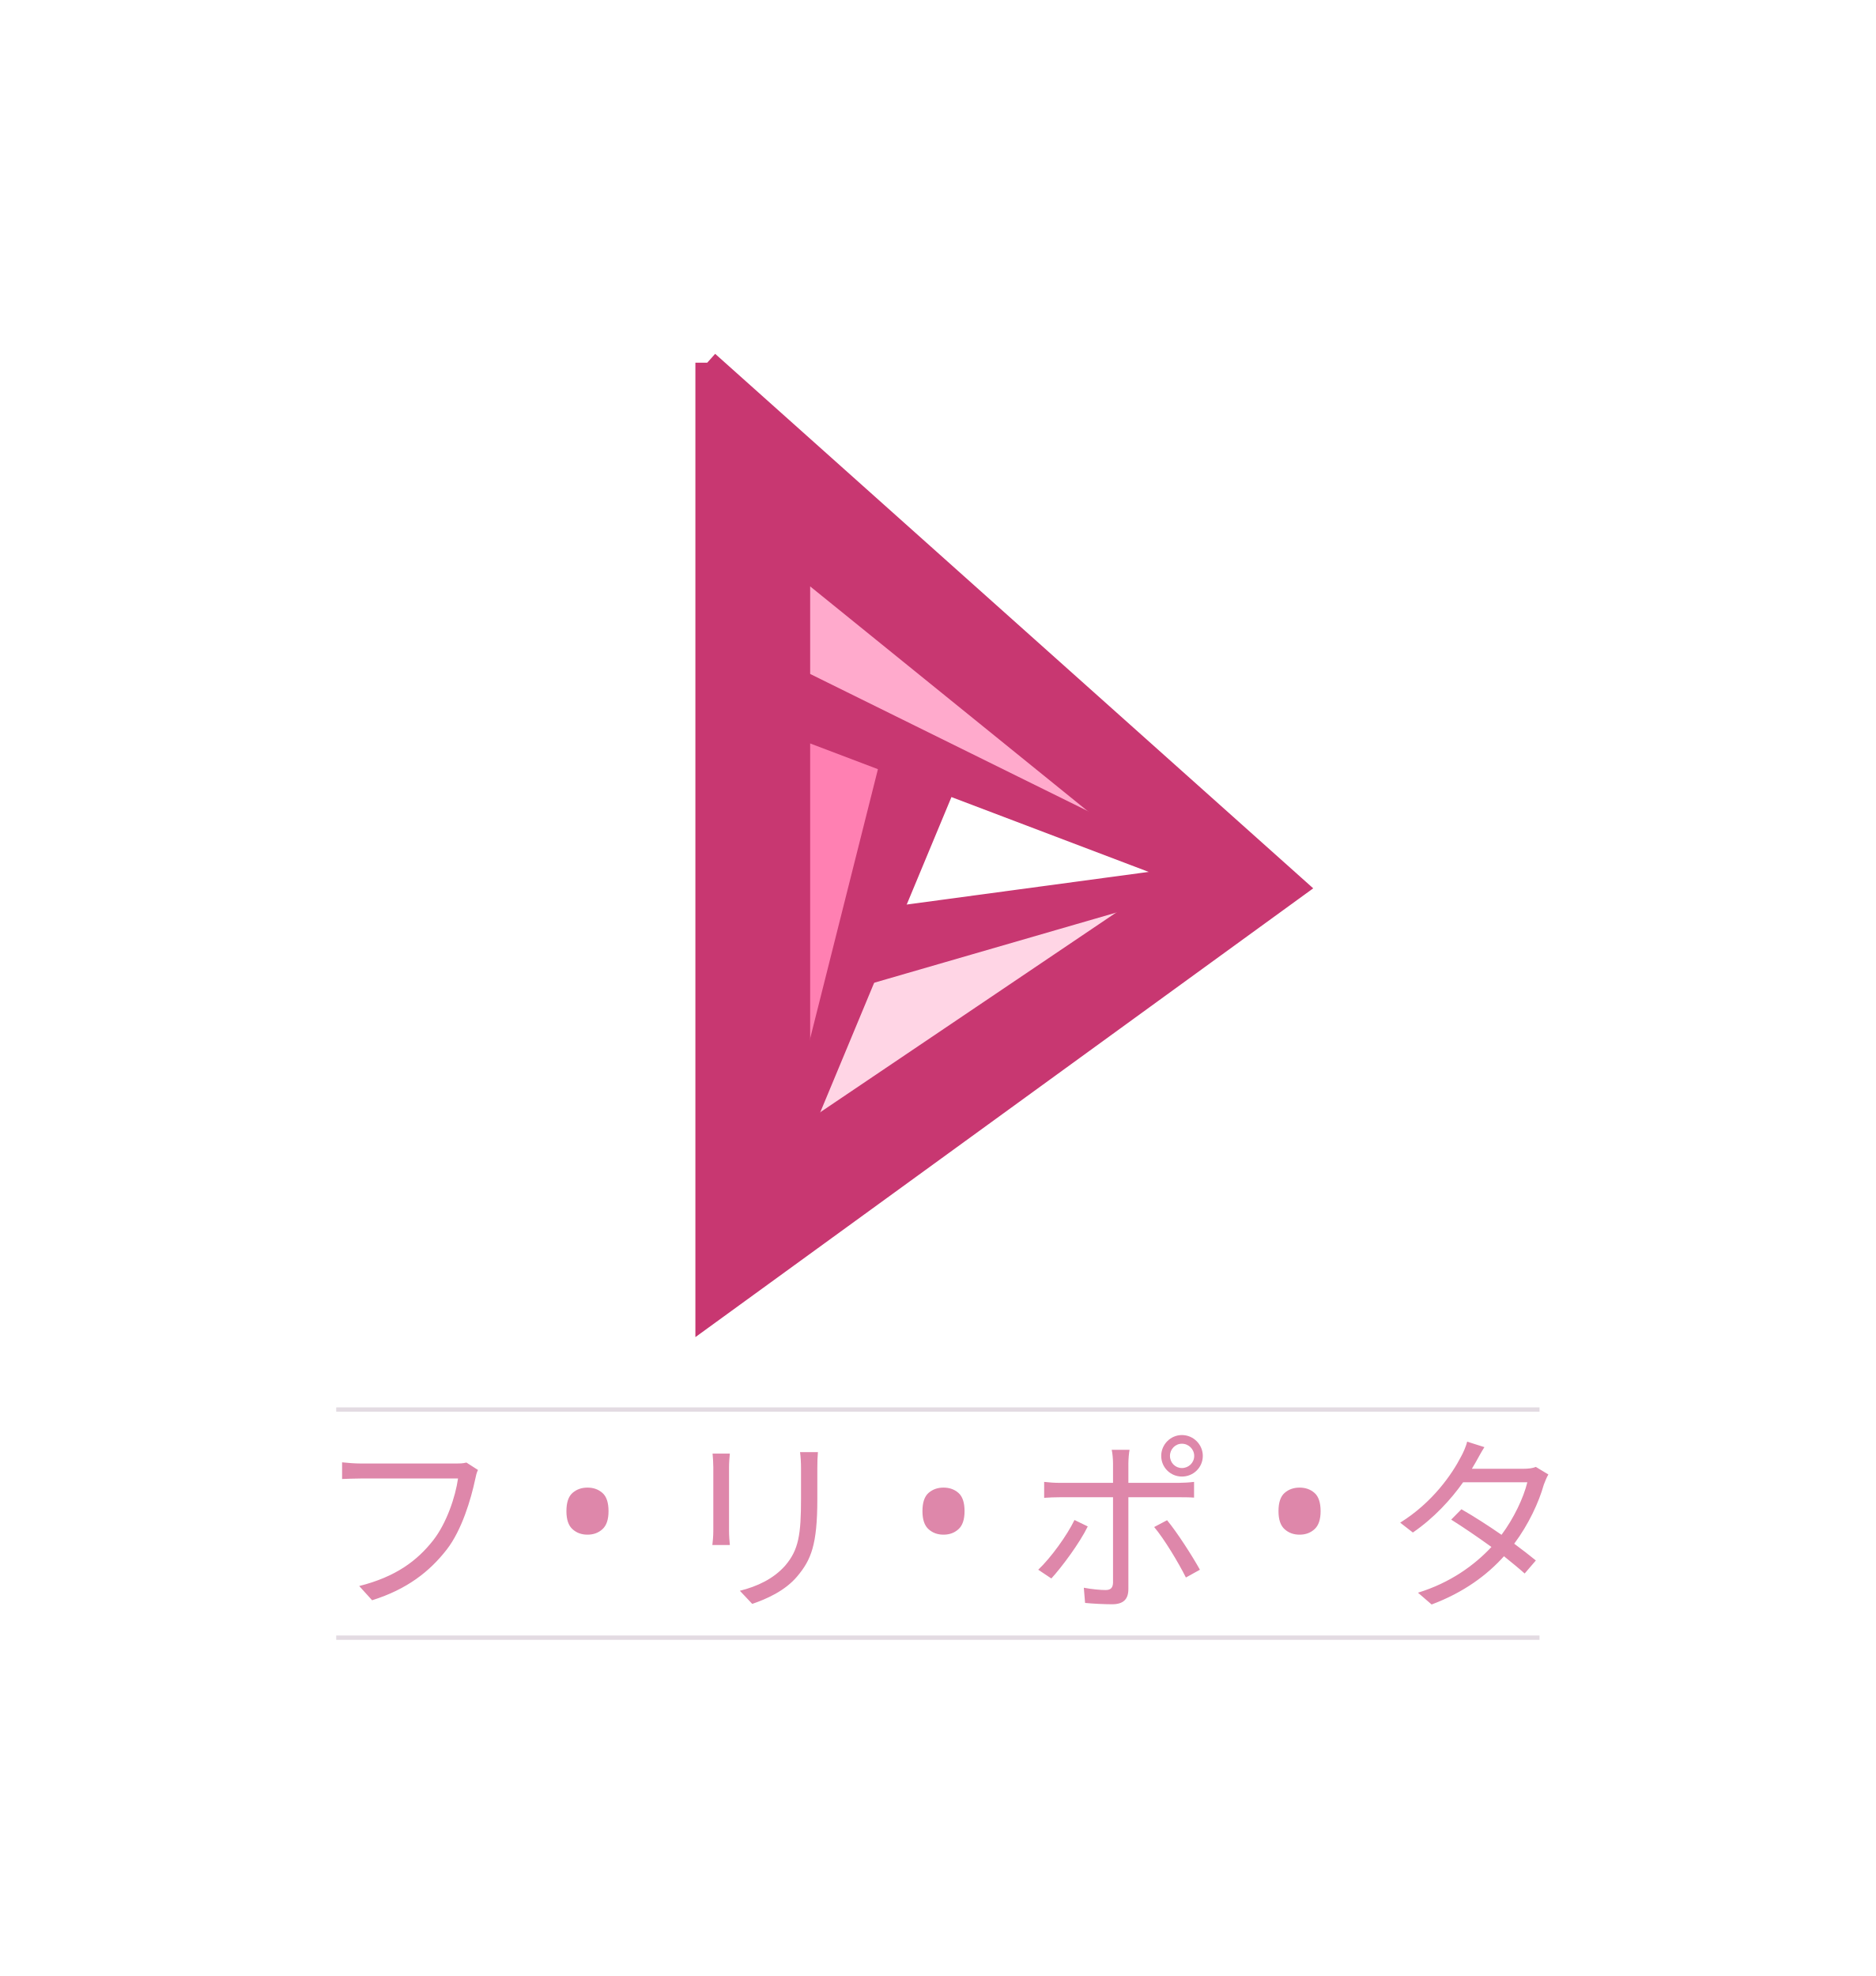
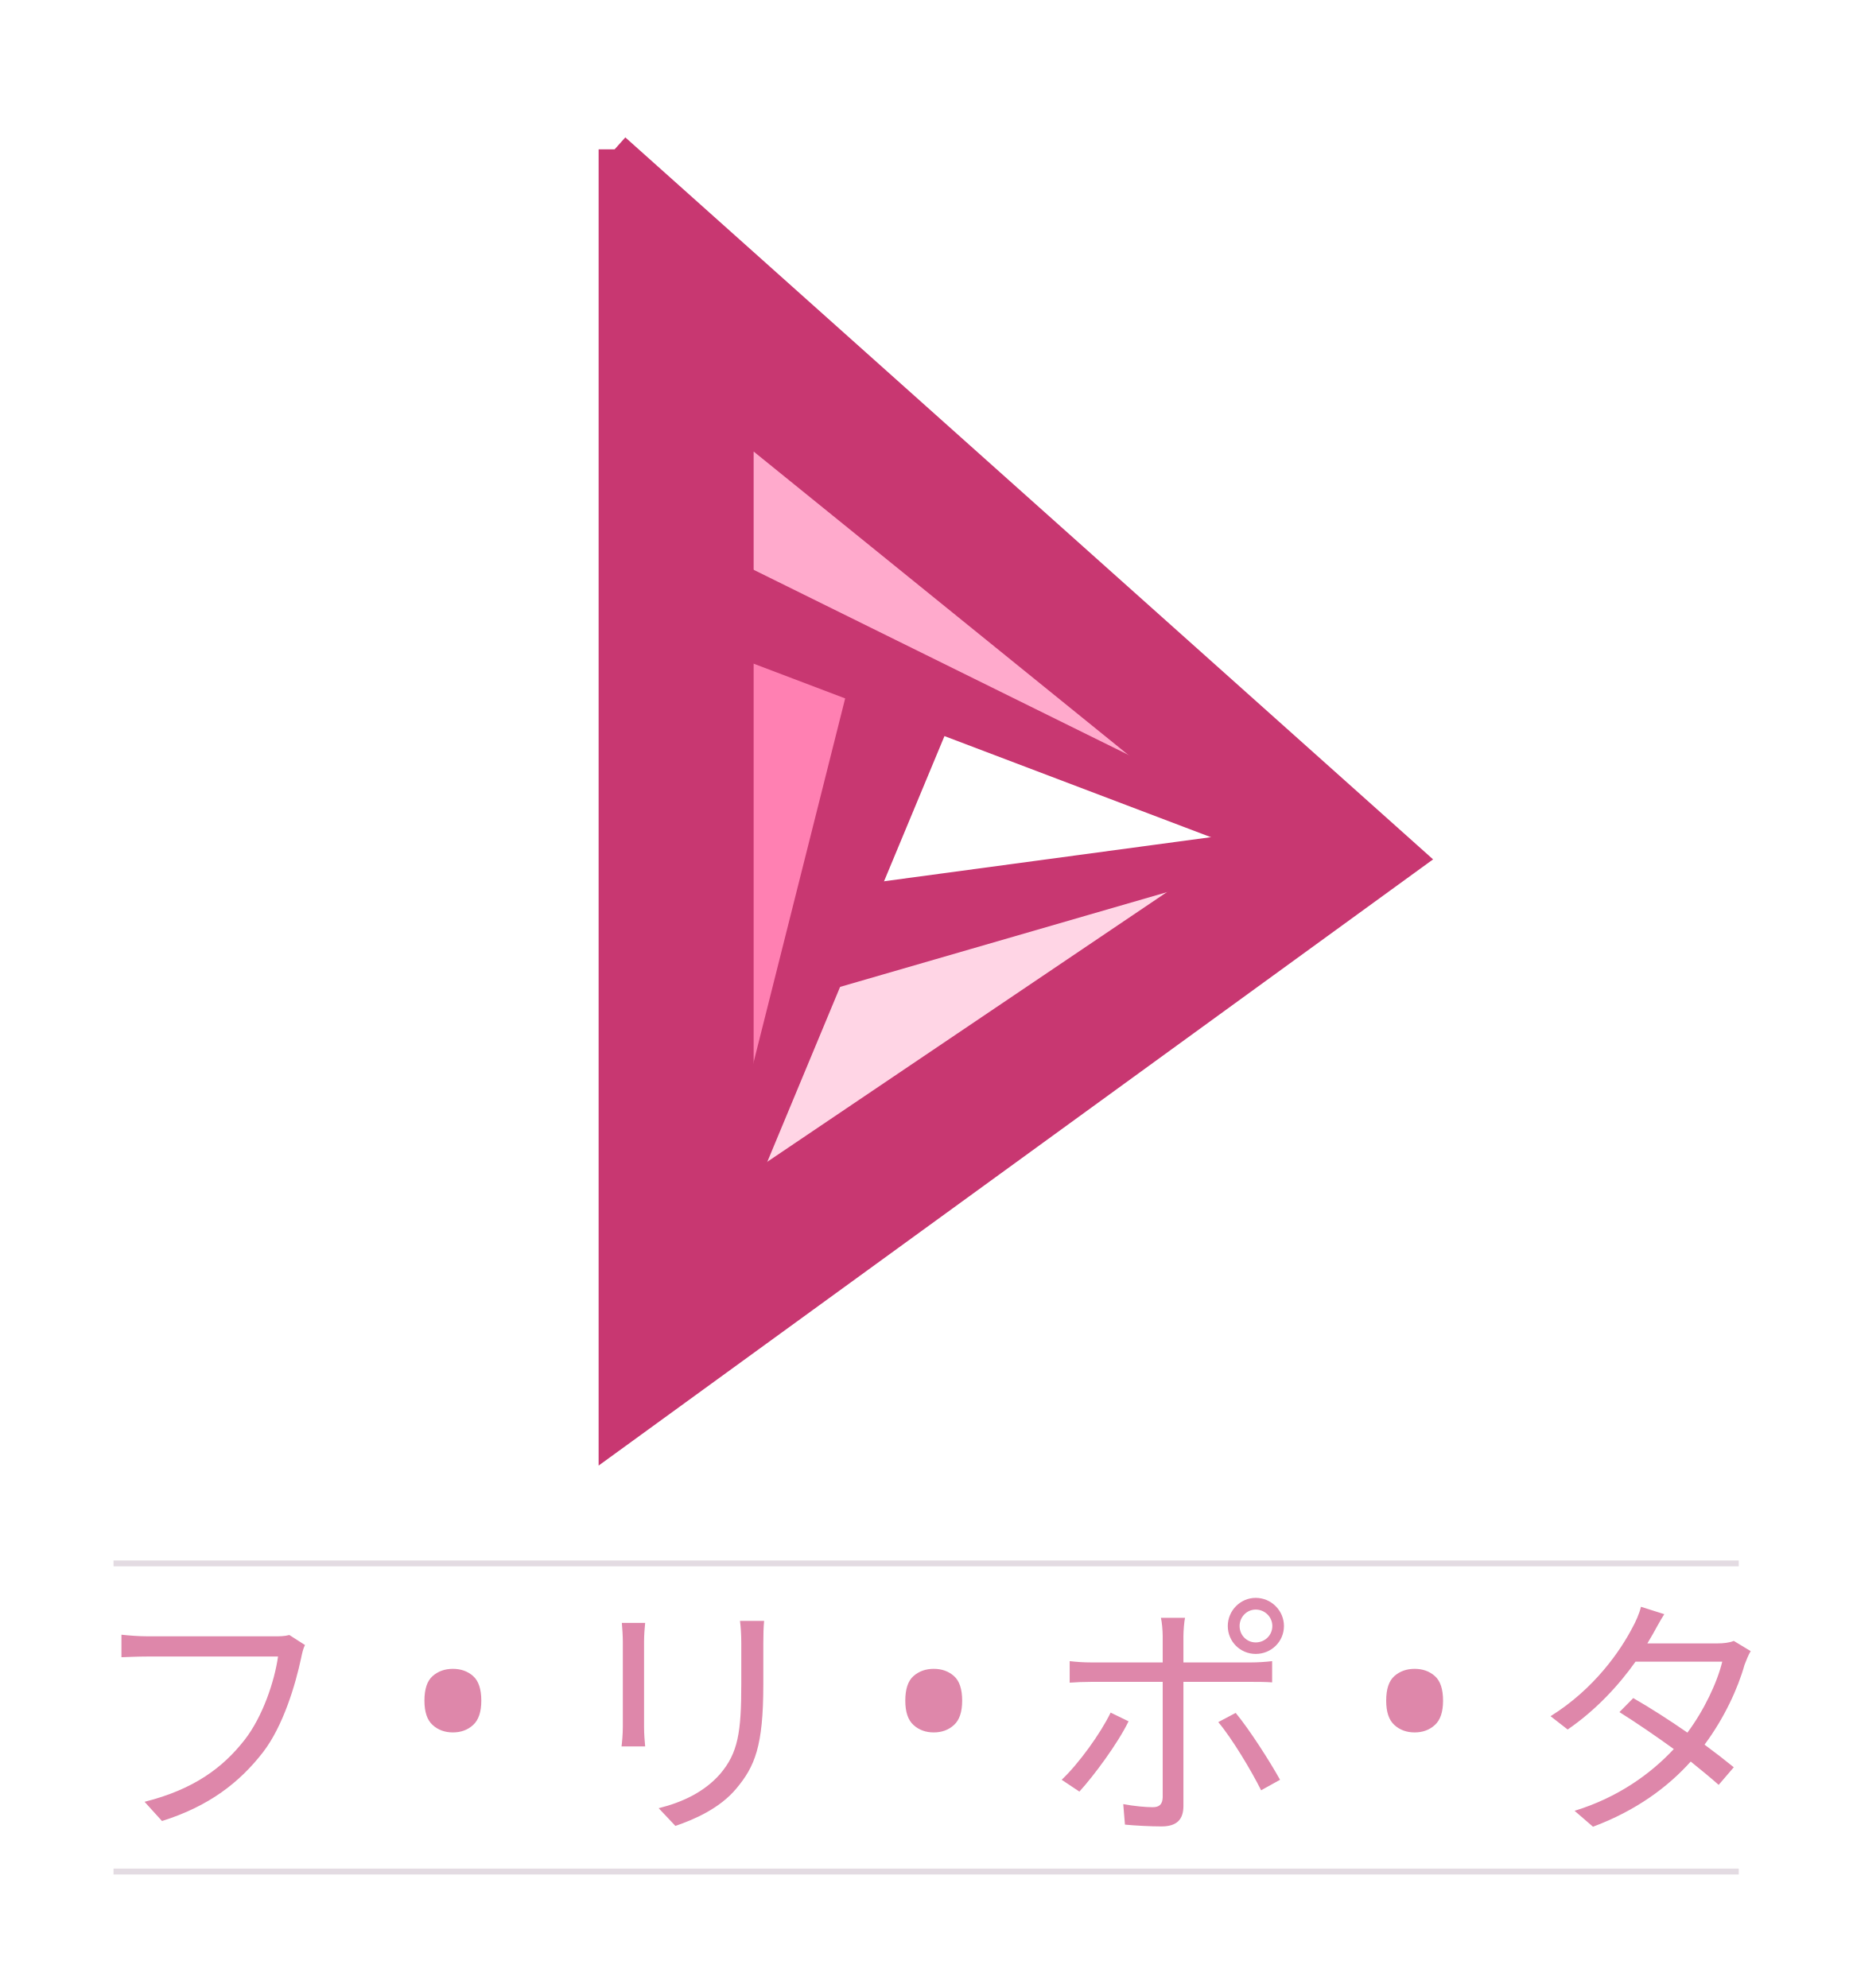
- <svg xmlns="http://www.w3.org/2000/svg" width="111.576mm" height="117.562mm" viewBox="0 0 395.349 416.557" id="svg2" version="1.1">
+ <svg xmlns="http://www.w3.org/2000/svg" width="81.576mm" height="87.562mm" viewBox="0 0 289.049 310.258" id="svg2" version="1.1">
  <defs id="defs4" />
-   <g id="layer1" transform="translate(-159.934,-193.4479)">
+   <g id="layer1" transform="translate(-213.0836,-246.5976)">
    <text xml:space="preserve" style="font-style:normal;font-weight:normal;font-size:40px;line-height:125%;font-family:sans-serif;letter-spacing:0px;word-spacing:0px;fill:#000000;fill-opacity:1;stroke:none;stroke-width:1px;stroke-linecap:butt;stroke-linejoin:miter;stroke-opacity:1" x="284.286" y="523.791" id="text4148">
      <tspan id="tspan4150" x="284.286" y="523.791" />
    </text>
    <g id="g4223">
      <g transform="translate(-98.59829,115.0609)" id="g4235">
        <path style="fill:#ffaacc;fill-rule:evenodd" d="m 419.718,188.177 5.051,41.416 79.297,28.789 -14.142,-18.183 z" id="path4231" />
        <path style="fill:#ff80b2;fill-rule:evenodd" d="m 422.749,227.573 3.03,82.327 10.607,-19.193 16.162,-52.023 z" id="path4229" />
        <path style="fill:#ffd5e5;fill-rule:evenodd" d="m 438.911,276.565 -13.637,44.952 79.297,-50.508 -0.505,-5.051 z" id="path4227" />
        <path style="fill:#c83771;fill-rule:evenodd;stroke:#c83771;stroke-width:5;stroke-linecap:square;stroke-linejoin:miter;stroke-miterlimit:4;stroke-dasharray:none" d="m 407.597,154.841 0,200.516 123.742,-89.904 -123.742,-110.611 z m 19.191,41.922 82.328,66.67 -82.328,55.559 0,-122.229 z" id="path3415" />
        <path style="fill:#c83771;fill-rule:evenodd;stroke:#c83771;stroke-width:5;stroke-linecap:square;stroke-linejoin:miter;stroke-miterlimit:4;stroke-dasharray:none;stroke-opacity:1" d="m 426.789,222.017 82.833,40.911 -83.843,-31.82 z" id="path3419" />
        <path style="fill:#c83771;fill-rule:evenodd;stroke:#c83771;stroke-width:5;stroke-linecap:square;stroke-linejoin:miter;stroke-miterlimit:4;stroke-dasharray:none;stroke-opacity:1" d="m 446.487,239.189 -19.698,78.287 31.315,-75.256 z" id="path3421" />
        <path style="fill:#c83771;fill-rule:evenodd;stroke:#c83771;stroke-width:5;stroke-linecap:square;stroke-linejoin:miter;stroke-miterlimit:4;stroke-dasharray:none;stroke-opacity:1" d="m 446.487,272.019 63.64,-8.586 -69.701,20.203 z" id="path3423" />
      </g>
      <path id="path4152" d="m 230.8,490.59 253.616,0" style="fill:#e3dbe2;fill-rule:evenodd;stroke:#e3dbe2;stroke-width:0.913px;stroke-linecap:butt;stroke-linejoin:miter;stroke-opacity:1" />
      <path style="fill:#e3dbe2;fill-rule:evenodd;stroke:#e3dbe2;stroke-width:0.913px;stroke-linecap:butt;stroke-linejoin:miter;stroke-opacity:1" d="m 230.8,538.682 253.616,0" id="path4154" />
      <text xml:space="preserve" style="font-style:normal;font-weight:normal;font-size:40px;line-height:125%;font-family:sans-serif;letter-spacing:0px;word-spacing:0px;fill:#de87aa;fill-opacity:1;stroke:none;stroke-width:1px;stroke-linecap:butt;stroke-linejoin:miter;stroke-opacity:1" x="226.24" y="529.923" id="text4151">
        <tspan id="tspan4153" x="226.24" y="529.923" style="font-style:normal;font-variant:normal;font-weight:normal;font-stretch:normal;font-size:40px;font-family:'01FLOPDESIGN';-inkscape-font-specification:'01FLOPDESIGN';letter-spacing:10px;fill:#de87aa">フ•リ•ポ•タ</tspan>
      </text>
    </g>
  </g>
</svg>
